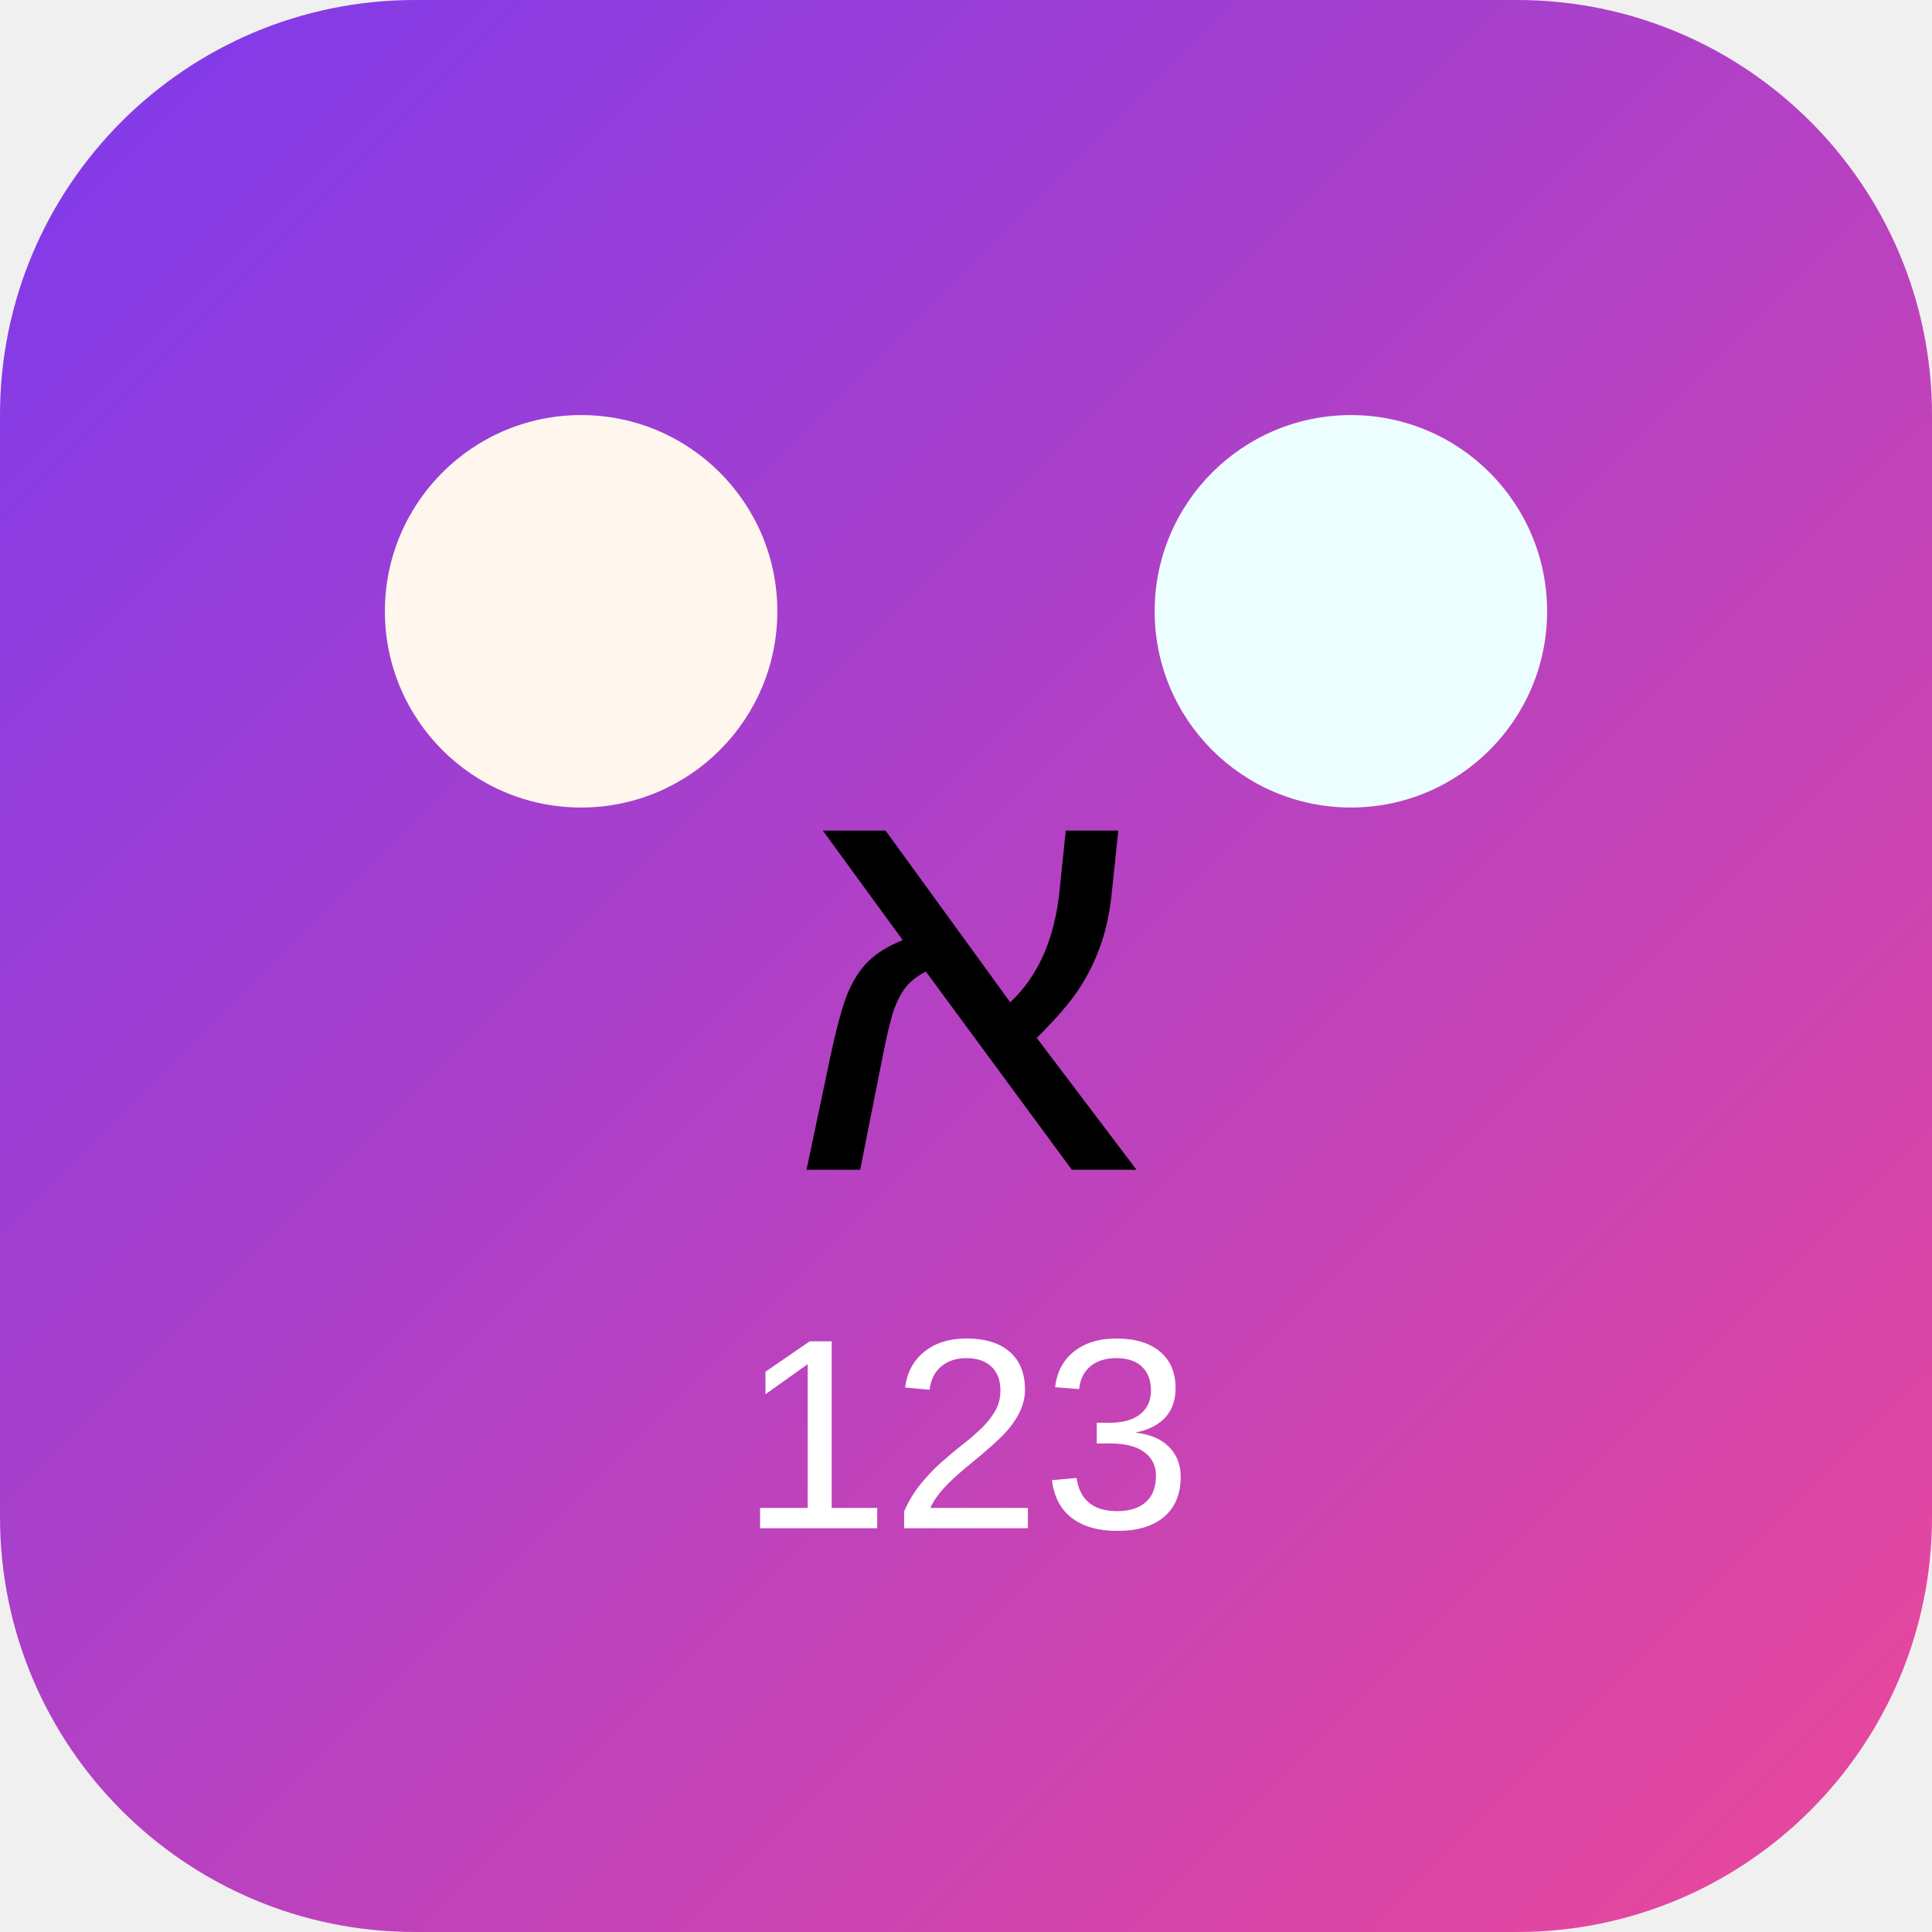
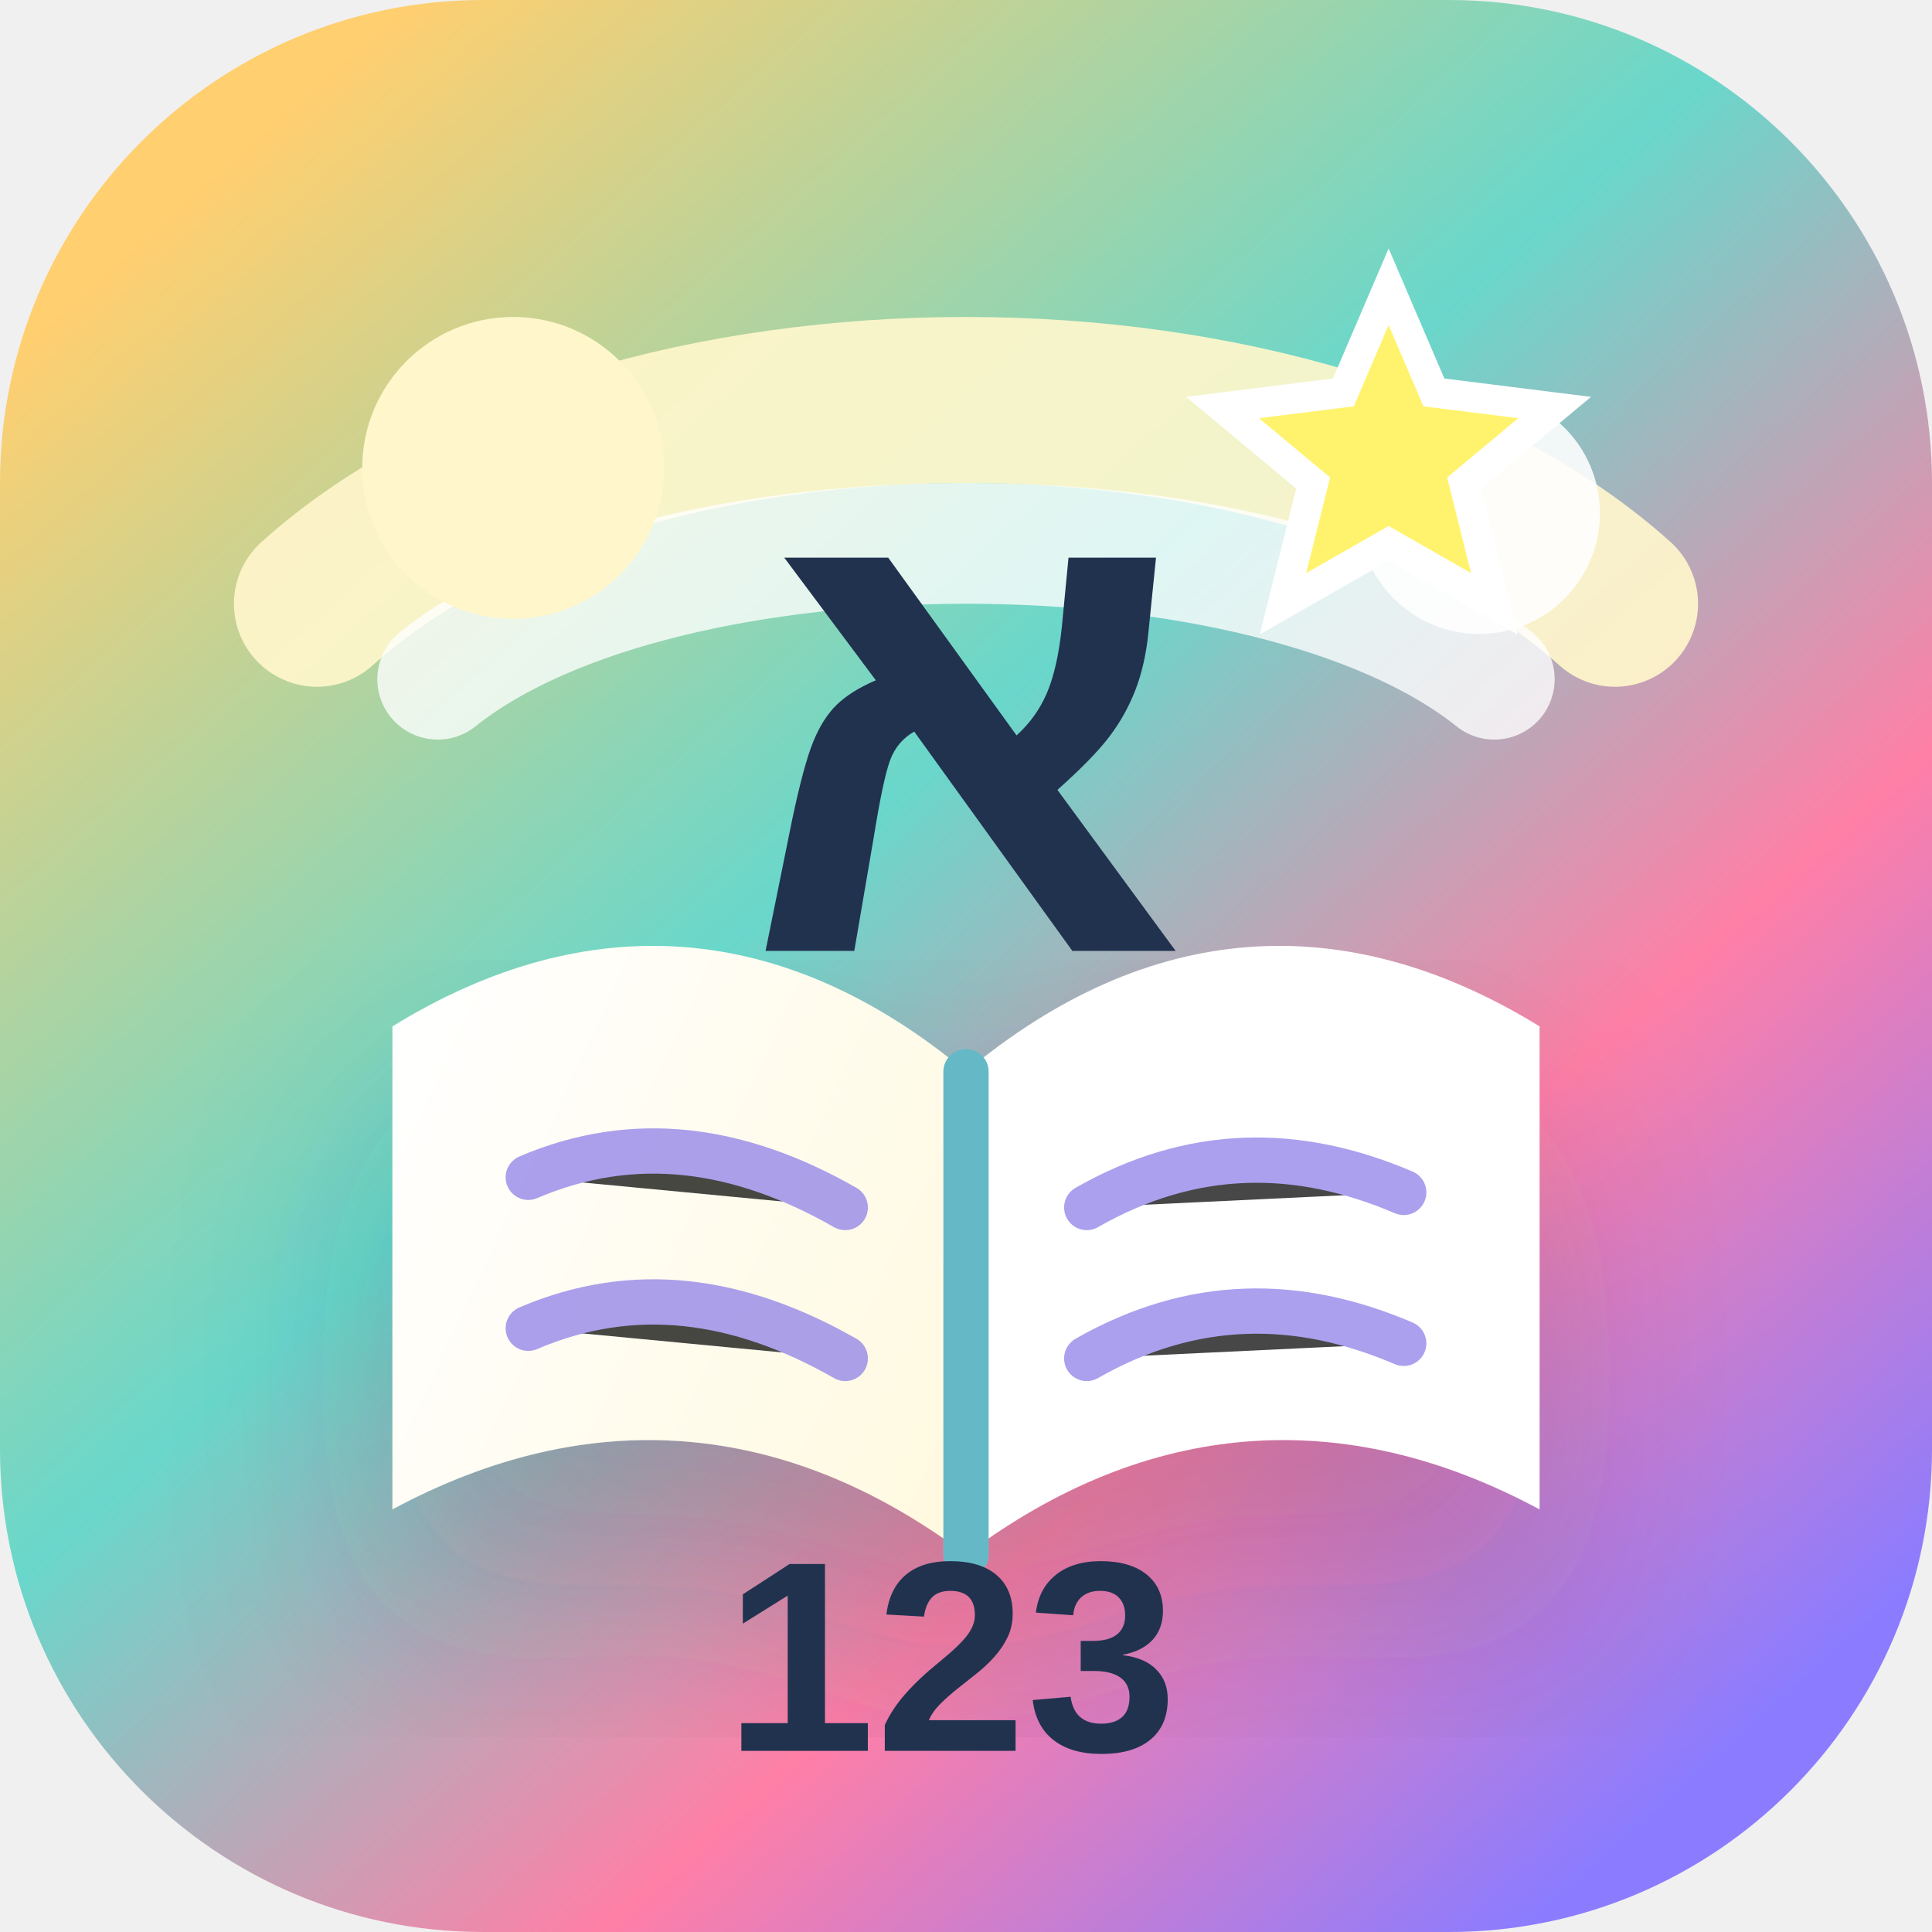
<svg xmlns="http://www.w3.org/2000/svg" viewBox="0 0 512 512">
  <defs>
-     <linearGradient id="g" x1="0" x2="1" y1="0" y2="1">
-       <stop offset="0" stop-color="#7c3aed" />
-       <stop offset="1" stop-color="#ec4899" />
+     <linearGradient id="sky" x1="64" y1="40" x2="448" y2="472" gradientUnits="userSpaceOnUse">
+       <stop offset="0" stop-color="#ffcf70" />
+       <stop offset=".42" stop-color="#69d7cb" />
+       <stop offset=".72" stop-color="#ff7fa7" />
+       <stop offset="1" stop-color="#8b7cff" />
    </linearGradient>
+     <linearGradient id="book" x1="112" y1="256" x2="404" y2="392" gradientUnits="userSpaceOnUse">
+       <stop offset="0" stop-color="#ffffff" />
+       <stop offset="1" stop-color="#fff5c9" />
+     </linearGradient>
+     <filter id="shadow" x="-20%" y="-20%" width="140%" height="150%">
+       <feDropShadow dx="0" dy="36" stdDeviation="28" flood-color="#21324f" flood-opacity=".2" />
+     </filter>
  </defs>
-   <rect width="512" height="512" rx="110" fill="url(#g)" />
-   <circle cx="154" cy="162" r="52" fill="#fff7ed" />
-   <circle cx="358" cy="162" r="52" fill="#ecfeff" />
-   <text x="256" y="310" text-anchor="middle" font-size="150" font-family="Arial, sans-serif">א</text>
-   <text x="256" y="405" text-anchor="middle" font-size="72" font-family="Arial, sans-serif" fill="#fff">123</text>
+   <rect width="512" height="512" rx="128" fill="url(#sky)" />
+   <path d="M84 160c80-72 264-72 344 0" fill="none" stroke="#fff6cc" stroke-width="44" stroke-linecap="round" opacity=".92" />
+   <path d="M116 180c60-48 220-48 280 0" fill="none" stroke="#ffffff" stroke-width="32" stroke-linecap="round" opacity=".78" />
+   <g filter="url(#shadow)">
+     <path d="M104 272c52-32 104-28 152 12v128c-48-36-100-40-152-12V272Z" fill="url(#book)" />
+     <path d="M408 272c-52-32-104-28-152 12v128c48-36 100-40 152-12V272Z" fill="#ffffff" />
+     <path d="M256 284v128" stroke="#65b9c7" stroke-width="12" stroke-linecap="round" />
+     <path d="M140 312c28-12 56-8 84 8M140 352c28-12 56-8 84 8M288 320c28-16 56-16 84-4M288 360c28-16 56-16 84-4" stroke="#8a7be8" stroke-width="12" stroke-linecap="round" opacity=".72" />
+   </g>
+   <circle cx="136" cy="124" r="40" fill="#fff7cb" />
+   <circle cx="392" cy="136" r="32" fill="#ffffff" opacity=".88" />
+   <path d="m368 76 12 28 32 4-24 20 8 32-28-16-28 16 8-32-24-20 32-4 12-28Z" fill="#fff36d" stroke="#ffffff" stroke-width="8" />
+   <text x="256" y="252" text-anchor="middle" font-family="Rubik, Arial, sans-serif" font-size="172" font-weight="900" fill="#21324f">א</text>
+   <text x="252" y="464" text-anchor="middle" font-family="Rubik, Arial, sans-serif" font-size="72" font-weight="900" fill="#21324f">123</text>
</svg>
